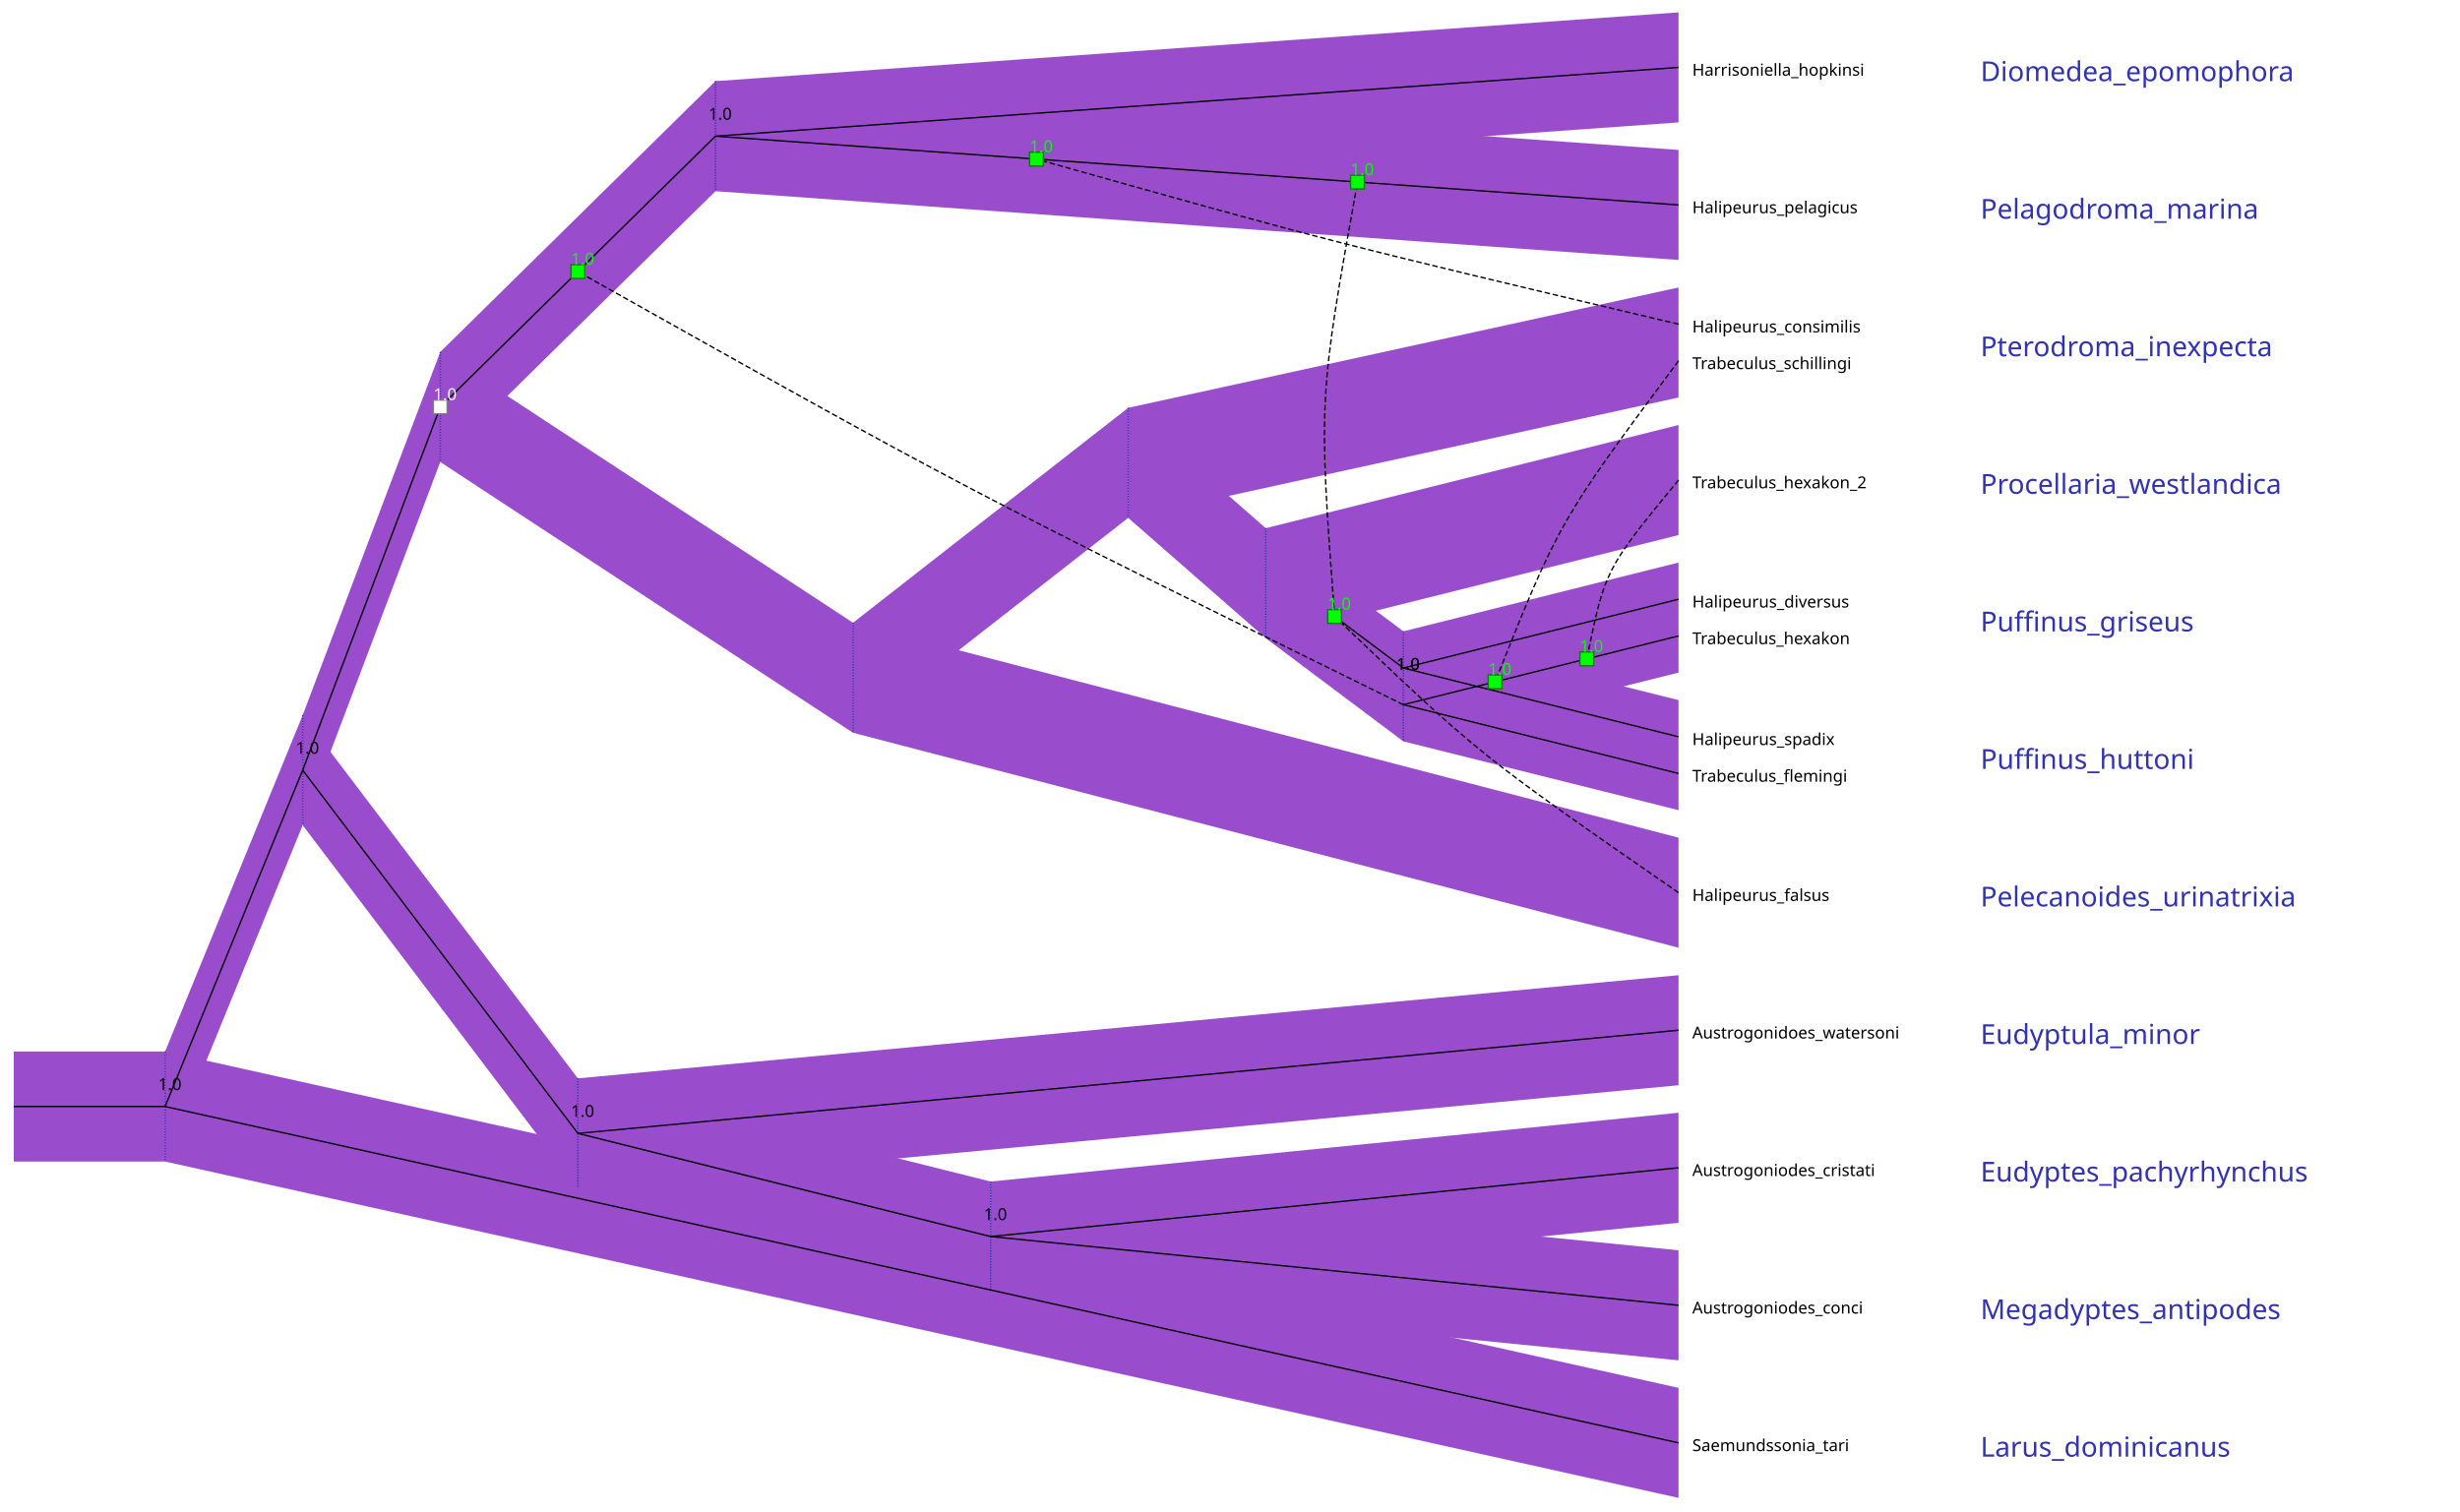
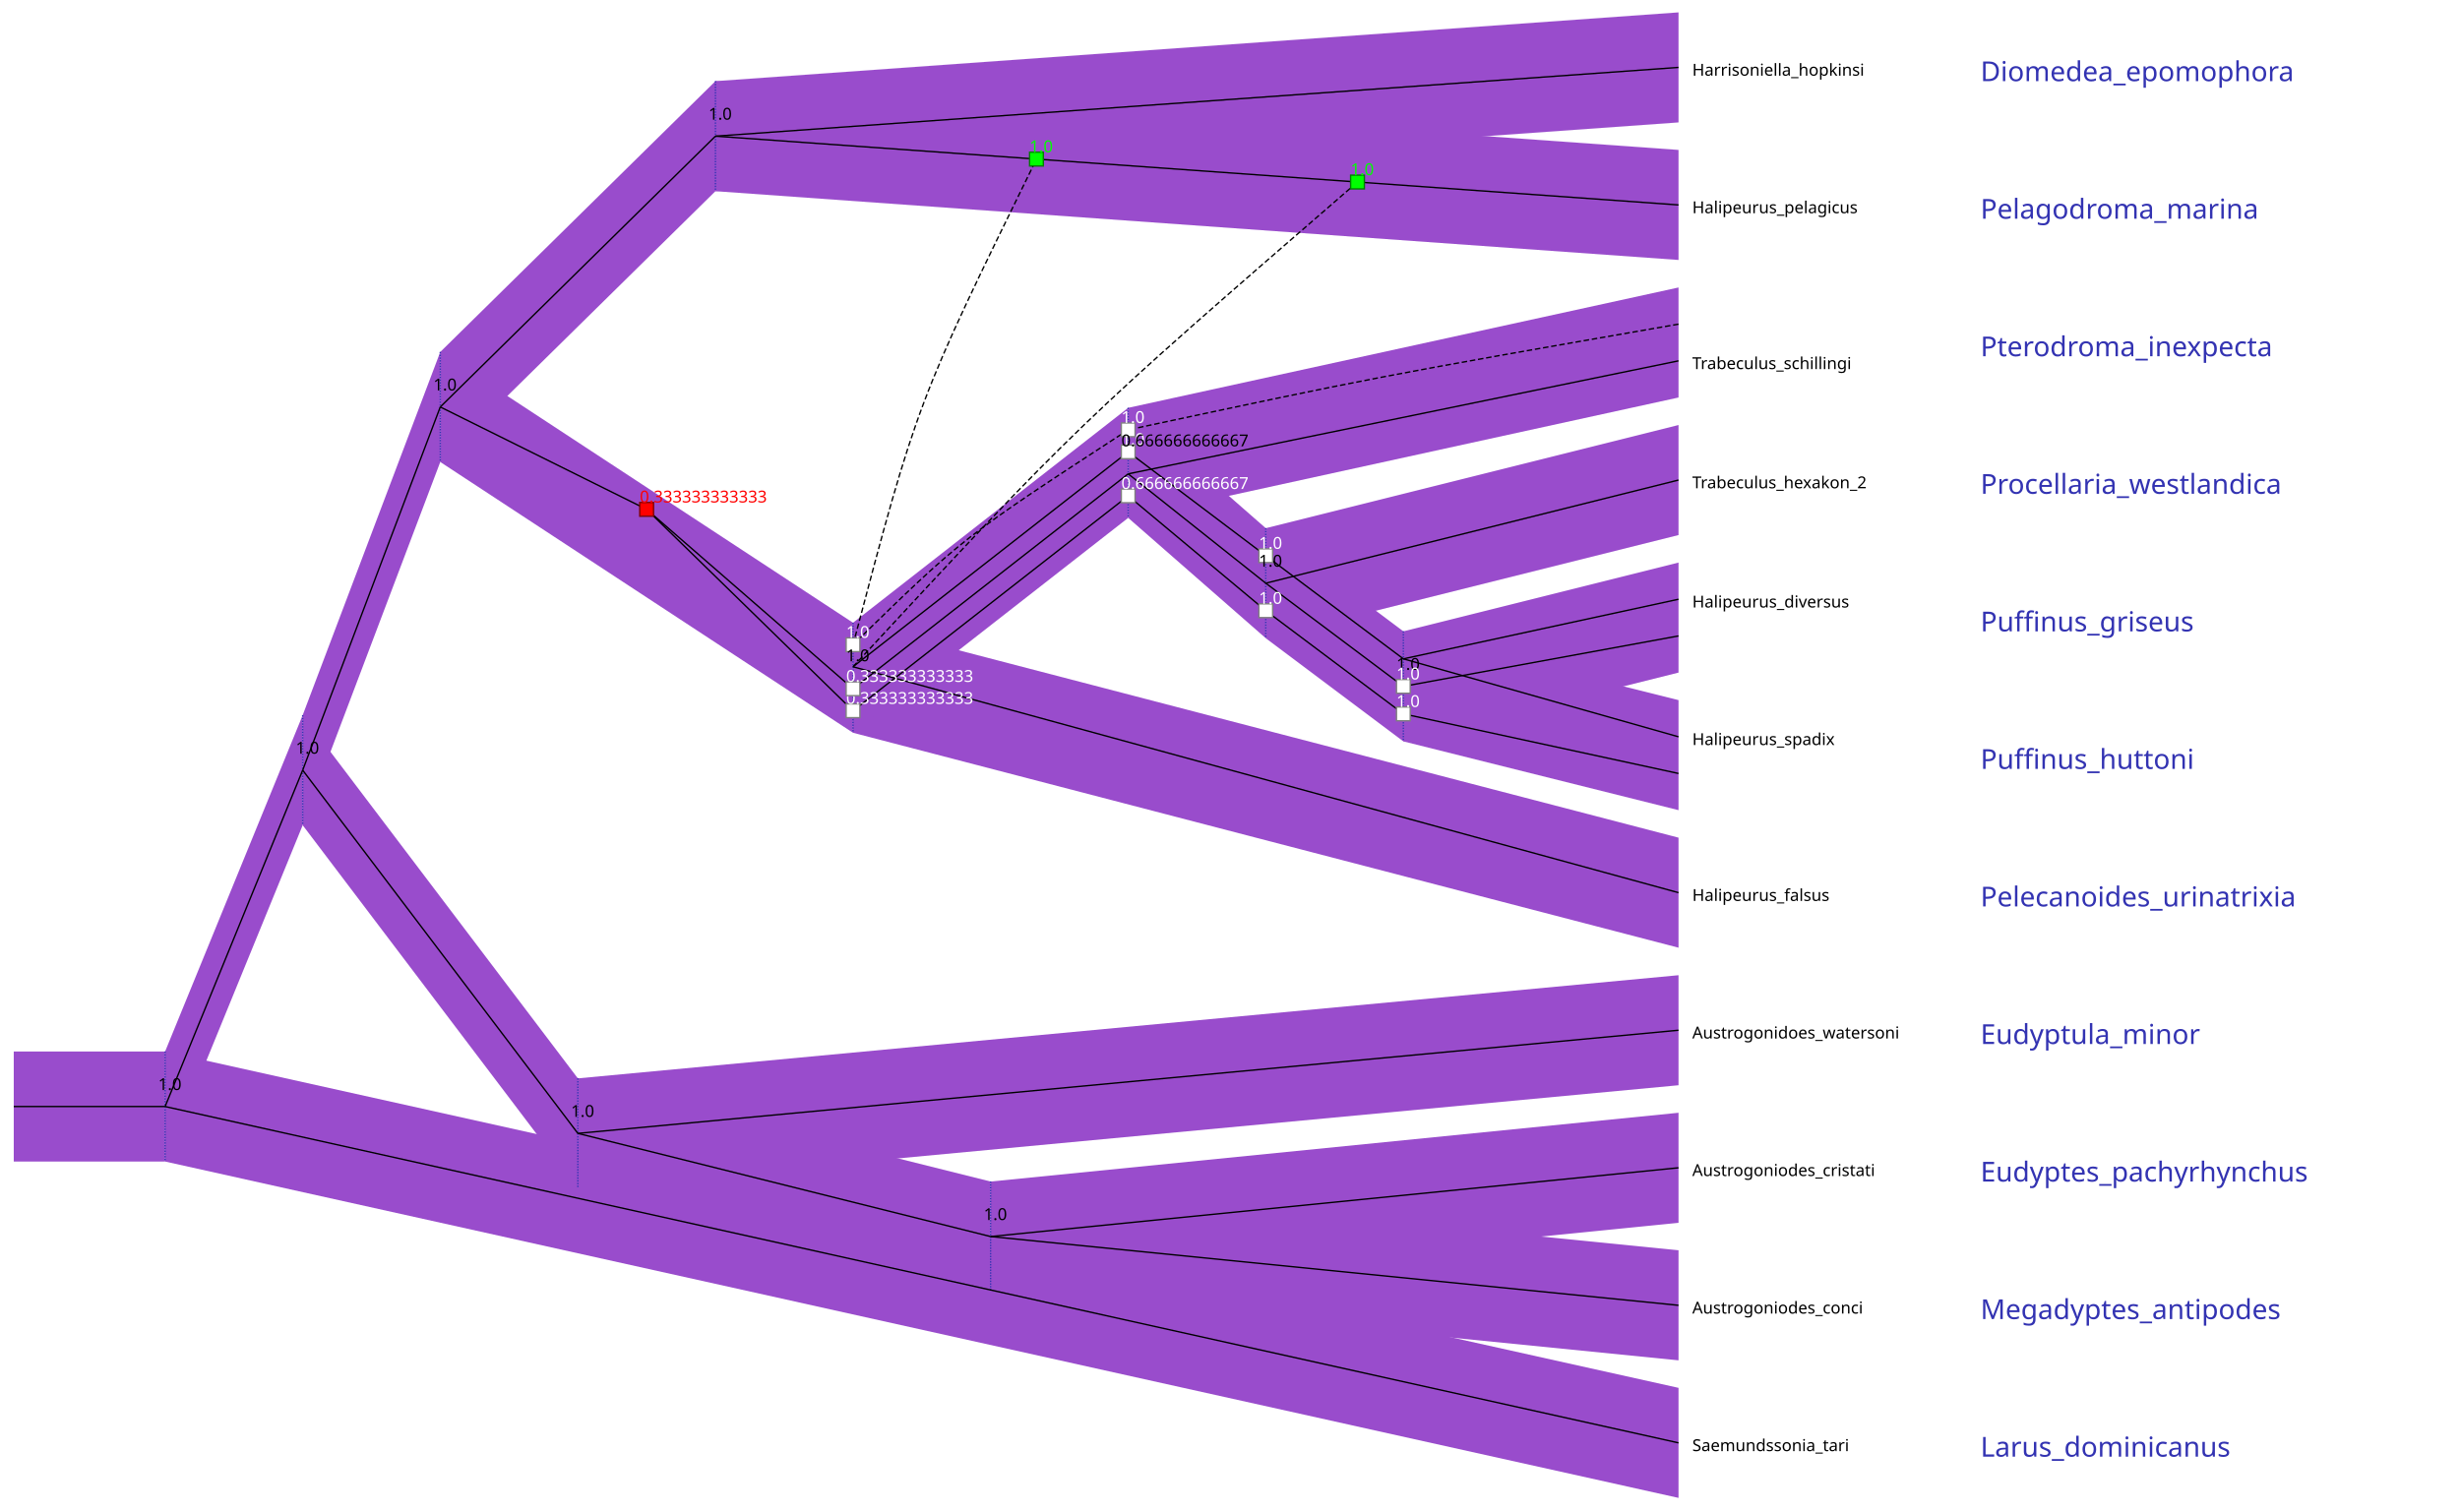
<svg xmlns="http://www.w3.org/2000/svg" width="1788" height="1099" version="1.1">
  <g>
    <g style="font-family: &quot;Sans&quot;;">
      <g transform="translate(10, 0) ">
        <polygon stroke="rgb(0,0,0)" stroke-opacity="0" fill="rgb(153,76,204)" points="710,859 1210,909 1210,989 710,939 " stroke-width="1" />
        <polygon stroke="rgb(0,0,0)" stroke-opacity="0" fill="rgb(153,76,204)" points="910,384 1010,459 1010,539 910,464 " stroke-width="1" />
        <polygon stroke="rgb(0,0,0)" stroke-opacity="0" fill="rgb(153,76,204)" points="310,255.875 610,452.75 610,532.75 310,335.875 " stroke-width="1" />
        <polygon stroke="rgb(0,0,0)" stroke-opacity="0" fill="rgb(153,76,204)" points="510,59 1210,109 1210,189 510,139 " stroke-width="1" />
        <polygon stroke="rgb(0,0,0)" stroke-opacity="0" fill="rgb(153,76,204)" points="1010,459 1210,509 1210,589 1010,539 " stroke-width="1" />
        <polygon stroke="rgb(0,0,0)" stroke-opacity="0" fill="rgb(153,76,204)" points="910,384 1210,309 1210,389 910,464 " stroke-width="1" />
        <polygon stroke="rgb(0,0,0)" stroke-opacity="0" fill="rgb(153,76,204)" points="610,452.75 1210,609 1210,689 610,532.75 " stroke-width="1" />
        <polygon stroke="rgb(0,0,0)" stroke-opacity="0" fill="rgb(153,76,204)" points="610,452.75 810,296.5 810,376.5 610,532.75 " stroke-width="1" />
        <polygon stroke="rgb(0,0,0)" stroke-opacity="0" fill="rgb(153,76,204)" points="0,764.469 110,764.469 110,844.469 0,844.469 " stroke-width="1" />
        <polygon stroke="rgb(0,0,0)" stroke-opacity="0" fill="rgb(153,76,204)" points="110,764.469 210,519.938 210,599.938 110,844.469 " stroke-width="1" />
        <polygon stroke="rgb(0,0,0)" stroke-opacity="0" fill="rgb(153,76,204)" points="210,519.938 310,255.875 310,335.875 210,599.938 " stroke-width="1" />
        <polygon stroke="rgb(0,0,0)" stroke-opacity="0" fill="rgb(153,76,204)" points="210,519.938 410,784 410,864 210,599.938 " stroke-width="1" />
        <polygon stroke="rgb(0,0,0)" stroke-opacity="0" fill="rgb(153,76,204)" points="810,296.5 1210,209 1210,289 810,376.5 " stroke-width="1" />
        <polygon stroke="rgb(0,0,0)" stroke-opacity="0" fill="rgb(153,76,204)" points="1010,459 1210,409 1210,489 1010,539 " stroke-width="1" />
        <polygon stroke="rgb(0,0,0)" stroke-opacity="0" fill="rgb(153,76,204)" points="410,784 710,859 710,939 410,864 " stroke-width="1" />
        <polygon stroke="rgb(0,0,0)" stroke-opacity="0" fill="rgb(153,76,204)" points="110,764.469 1210,1009 1210,1089 110,844.469 " stroke-width="1" />
        <polygon stroke="rgb(0,0,0)" stroke-opacity="0" fill="rgb(153,76,204)" points="710,859 1210,809 1210,889 710,939 " stroke-width="1" />
        <polygon stroke="rgb(0,0,0)" stroke-opacity="0" fill="rgb(153,76,204)" points="410,784 1210,709 1210,789 410,864 " stroke-width="1" />
        <polygon stroke="rgb(0,0,0)" stroke-opacity="0" fill="rgb(153,76,204)" points="810,296.5 910,384 910,464 810,376.5 " stroke-width="1" />
        <polygon stroke="rgb(0,0,0)" stroke-opacity="0" fill="rgb(153,76,204)" points="310,255.875 510,59 510,139 310,335.875 " stroke-width="1" />
        <polygon stroke="rgb(0,0,0)" stroke-opacity="0" fill="rgb(153,76,204)" points="510,59 1210,9 1210,89 510,139 " stroke-width="1" />
        <line x1="1010" y1="459" x2="1010" y2="539" stroke="rgb(51,51,178)" style="stroke-dasharray: 1, 1" />
        <line x1="610" y1="452.75" x2="610" y2="532.75" stroke="rgb(51,51,178)" style="stroke-dasharray: 1, 1" />
        <line x1="810" y1="296.5" x2="810" y2="376.5" stroke="rgb(51,51,178)" style="stroke-dasharray: 1, 1" />
        <line x1="110" y1="764.469" x2="110" y2="844.469" stroke="rgb(51,51,178)" style="stroke-dasharray: 1, 1" />
        <line x1="210" y1="519.938" x2="210" y2="599.938" stroke="rgb(51,51,178)" style="stroke-dasharray: 1, 1" />
        <line x1="310" y1="255.875" x2="310" y2="335.875" stroke="rgb(51,51,178)" style="stroke-dasharray: 1, 1" />
        <line x1="410" y1="784" x2="410" y2="864" stroke="rgb(51,51,178)" style="stroke-dasharray: 1, 1" />
        <line x1="710" y1="859" x2="710" y2="939" stroke="rgb(51,51,178)" style="stroke-dasharray: 1, 1" />
        <line x1="910" y1="384" x2="910" y2="464" stroke="rgb(51,51,178)" style="stroke-dasharray: 1, 1" />
        <line x1="510" y1="59" x2="510" y2="139" stroke="rgb(51,51,178)" style="stroke-dasharray: 1, 1" />
        <g transform="translate(1429.455,959) rotate(0)">
          <text x="0" y="0" font-size="20" stroke="rgb(0,0,0)" stroke-opacity="0" fill="rgb(51,51,178)" stroke-width="1" text-anchor="start" style="dominant-baseline: auto">Megadyptes_antipodes</text>
        </g>
        <g transform="translate(1429.455,159) rotate(0)">
          <text x="0" y="0" font-size="20" stroke="rgb(0,0,0)" stroke-opacity="0" fill="rgb(51,51,178)" stroke-width="1" text-anchor="start" style="dominant-baseline: auto">Pelagodroma_marina</text>
        </g>
        <g transform="translate(1429.455,559) rotate(0)">
          <text x="0" y="0" font-size="20" stroke="rgb(0,0,0)" stroke-opacity="0" fill="rgb(51,51,178)" stroke-width="1" text-anchor="start" style="dominant-baseline: auto">Puffinus_huttoni</text>
        </g>
        <g transform="translate(1429.455,359) rotate(0)">
          <text x="0" y="0" font-size="20" stroke="rgb(0,0,0)" stroke-opacity="0" fill="rgb(51,51,178)" stroke-width="1" text-anchor="start" style="dominant-baseline: auto">Procellaria_westlandica</text>
        </g>
        <g transform="translate(1429.455,659) rotate(0)">
          <text x="0" y="0" font-size="20" stroke="rgb(0,0,0)" stroke-opacity="0" fill="rgb(51,51,178)" stroke-width="1" text-anchor="start" style="dominant-baseline: auto">Pelecanoides_urinatrixia</text>
        </g>
        <g transform="translate(1429.455,259) rotate(0)">
          <text x="0" y="0" font-size="20" stroke="rgb(0,0,0)" stroke-opacity="0" fill="rgb(51,51,178)" stroke-width="1" text-anchor="start" style="dominant-baseline: auto">Pterodroma_inexpecta</text>
        </g>
        <g transform="translate(1429.455,459) rotate(0)">
          <text x="0" y="0" font-size="20" stroke="rgb(0,0,0)" stroke-opacity="0" fill="rgb(51,51,178)" stroke-width="1" text-anchor="start" style="dominant-baseline: auto">Puffinus_griseus</text>
        </g>
        <g transform="translate(1429.455,1059) rotate(0)">
          <text x="0" y="0" font-size="20" stroke="rgb(0,0,0)" stroke-opacity="0" fill="rgb(51,51,178)" stroke-width="1" text-anchor="start" style="dominant-baseline: auto">Larus_dominicanus</text>
        </g>
        <g transform="translate(1429.455,859) rotate(0)">
          <text x="0" y="0" font-size="20" stroke="rgb(0,0,0)" stroke-opacity="0" fill="rgb(51,51,178)" stroke-width="1" text-anchor="start" style="dominant-baseline: auto">Eudyptes_pachyrhynchus</text>
        </g>
        <g transform="translate(1429.455,759) rotate(0)">
          <text x="0" y="0" font-size="20" stroke="rgb(0,0,0)" stroke-opacity="0" fill="rgb(51,51,178)" stroke-width="1" text-anchor="start" style="dominant-baseline: auto">Eudyptula_minor</text>
        </g>
        <g transform="translate(1429.455,59) rotate(0)">
          <text x="0" y="0" font-size="20" stroke="rgb(0,0,0)" stroke-opacity="0" fill="rgb(51,51,178)" stroke-width="1" text-anchor="start" style="dominant-baseline: auto">Diomedea_epomophora</text>
        </g>
        <line x1="1210" y1="149" x2="976.667" y2="132.333" stroke="rgb(0,0,0)" />
-         <path d="M1210 235.667 C956.667 175.667 956.667 175.667 743.333 115.667" style="stroke-dasharray: 4, 2" stroke="rgb(0,0,0)" fill="rgb(0,0,0)" fill-opacity="0" />
+         <path d="M610 468.75 C656.667 292.208 656.667 292.208 743.333 115.667" style="stroke-dasharray: 4, 2" stroke="rgb(0,0,0)" fill="rgb(0,0,0)" fill-opacity="0" />
+         <path d="M810 312.5 C690 390.625 690 390.625 610 468.75" style="stroke-dasharray: 4, 2" stroke="rgb(0,0,0)" fill="rgb(0,0,0)" fill-opacity="0" />
+         <path d="M1210 235.667 C990 274.083 990 274.083 810 312.5" style="stroke-dasharray: 4, 2" stroke="rgb(0,0,0)" fill="rgb(0,0,0)" fill-opacity="0" />
        <line x1="1210" y1="1049" x2="110" y2="804.469" stroke="rgb(0,0,0)" />
        <line x1="410" y1="824" x2="210" y2="559.938" stroke="rgb(0,0,0)" />
        <line x1="310" y1="295.875" x2="210" y2="559.938" stroke="rgb(0,0,0)" />
-         <line x1="410" y1="197.438" x2="310" y2="295.875" stroke="rgb(0,0,0)" />
        <line x1="710" y1="899" x2="410" y2="824" stroke="rgb(0,0,0)" />
-         <line x1="1010" y1="485.667" x2="960" y2="448.167" stroke="rgb(0,0,0)" />
-         <path d="M960 448.167 C948.333 290.25 948.333 290.25 976.667 132.333" style="stroke-dasharray: 4, 2" stroke="rgb(0,0,0)" fill="rgb(0,0,0)" fill-opacity="0" />
+         <line x1="810" y1="328.5" x2="610" y2="484.75" stroke="rgb(0,0,0)" />
+         <line x1="910" y1="404" x2="810" y2="328.5" stroke="rgb(0,0,0)" />
+         <line x1="1010" y1="479" x2="910" y2="404" stroke="rgb(0,0,0)" />
+         <path d="M610 484.75 C773.333 308.542 773.333 308.542 976.667 132.333" style="stroke-dasharray: 4, 2" stroke="rgb(0,0,0)" fill="rgb(0,0,0)" fill-opacity="0" />
        <line x1="976.667" y1="132.333" x2="743.333" y2="115.667" stroke="rgb(0,0,0)" />
-         <line x1="1210" y1="435.667" x2="1010" y2="485.667" stroke="rgb(0,0,0)" />
-         <line x1="1210" y1="562.333" x2="1010" y2="512.333" stroke="rgb(0,0,0)" />
-         <path d="M1210 349 C1156.667 414 1156.667 414 1143.333 479" style="stroke-dasharray: 4, 2" stroke="rgb(0,0,0)" fill="rgb(0,0,0)" fill-opacity="0" />
-         <line x1="1210" y1="462.333" x2="1143.333" y2="479" stroke="rgb(0,0,0)" />
-         <path d="M1210 649 C1065 548.583 1065 548.583 960 448.167" style="stroke-dasharray: 4, 2" stroke="rgb(0,0,0)" fill="rgb(0,0,0)" fill-opacity="0" />
-         <path d="M1210 262.333 C1123.333 379 1123.333 379 1076.667 495.667" style="stroke-dasharray: 4, 2" stroke="rgb(0,0,0)" fill="rgb(0,0,0)" fill-opacity="0" />
+         <line x1="1210" y1="435.667" x2="1010" y2="479" stroke="rgb(0,0,0)" />
+         <line x1="610" y1="516.75" x2="460" y2="370.312" stroke="rgb(0,0,0)" />
+         <line x1="810" y1="360.5" x2="610" y2="516.75" stroke="rgb(0,0,0)" />
+         <line x1="910" y1="444" x2="810" y2="360.5" stroke="rgb(0,0,0)" />
+         <line x1="1010" y1="519" x2="910" y2="444" stroke="rgb(0,0,0)" />
+         <line x1="1210" y1="562.333" x2="1010" y2="519" stroke="rgb(0,0,0)" />
+         <line x1="1210" y1="349" x2="910" y2="424" stroke="rgb(0,0,0)" />
+         <line x1="1010" y1="499" x2="910" y2="424" stroke="rgb(0,0,0)" />
+         <line x1="1210" y1="462.333" x2="1010" y2="499" stroke="rgb(0,0,0)" />
+         <line x1="1210" y1="649" x2="610" y2="484.75" stroke="rgb(0,0,0)" />
+         <line x1="1210" y1="262.333" x2="810" y2="344.5" stroke="rgb(0,0,0)" />
        <line x1="743.333" y1="115.667" x2="510" y2="99" stroke="rgb(0,0,0)" />
-         <line x1="1076.667" y1="495.667" x2="1010" y2="512.333" stroke="rgb(0,0,0)" />
-         <line x1="510" y1="99" x2="410" y2="197.438" stroke="rgb(0,0,0)" />
-         <path d="M1010 512.333 C690 354.885 690 354.885 410 197.438" style="stroke-dasharray: 4, 2" stroke="rgb(0,0,0)" fill="rgb(0,0,0)" fill-opacity="0" />
-         <line x1="1143.333" y1="479" x2="1076.667" y2="495.667" stroke="rgb(0,0,0)" />
+         <line x1="610" y1="500.75" x2="460" y2="370.312" stroke="rgb(0,0,0)" />
+         <line x1="810" y1="344.5" x2="610" y2="500.75" stroke="rgb(0,0,0)" />
+         <line x1="510" y1="99" x2="310" y2="295.875" stroke="rgb(0,0,0)" />
+         <line x1="460" y1="370.312" x2="310" y2="295.875" stroke="rgb(0,0,0)" />
+         <line x1="910" y1="424" x2="810" y2="344.5" stroke="rgb(0,0,0)" />
        <line x1="110" y1="804.469" x2="0" y2="804.469" stroke="rgb(0,0,0)" />
        <line x1="1210" y1="949" x2="710" y2="899" stroke="rgb(0,0,0)" />
        <line x1="210" y1="559.938" x2="110" y2="804.469" stroke="rgb(0,0,0)" />
        <line x1="1210" y1="849" x2="710" y2="899" stroke="rgb(0,0,0)" />
        <line x1="1210" y1="749" x2="410" y2="824" stroke="rgb(0,0,0)" />
        <line x1="1210" y1="49" x2="510" y2="99" stroke="rgb(0,0,0)" />
-         <line x1="1210" y1="535.667" x2="1010" y2="485.667" stroke="rgb(0,0,0)" />
+         <line x1="1210" y1="535.667" x2="1010" y2="479" stroke="rgb(0,0,0)" />
+         <rect x="605" y="463.75" width="10" height="10" stroke="rgb(127,127,127)" fill="rgb(255,255,255)" stroke-width="1" />
+         <g transform="translate(605,463.75) rotate(0)">
+           <text x="0" y="0" font-size="12" stroke="rgb(0,0,0)" stroke-opacity="0" fill="rgb(255,255,255)" stroke-width="1" text-anchor="start" style="dominant-baseline: auto">1.0</text>
+         </g>
+         <rect x="805" y="307.5" width="10" height="10" stroke="rgb(127,127,127)" fill="rgb(255,255,255)" stroke-width="1" />
+         <g transform="translate(805,307.5) rotate(0)">
+           <text x="0" y="0" font-size="12" stroke="rgb(0,0,0)" stroke-opacity="0" fill="rgb(255,255,255)" stroke-width="1" text-anchor="start" style="dominant-baseline: auto">1.0</text>
+         </g>
        <g transform="translate(405,812) rotate(0)">
          <text x="0" y="0" font-size="12" stroke="rgb(0,0,0)" stroke-opacity="0" fill="rgb(0,0,0)" stroke-width="1" text-anchor="start" style="dominant-baseline: auto">1.0</text>
        </g>
-         <rect x="305" y="290.875" width="10" height="10" stroke="rgb(127,127,127)" fill="rgb(255,255,255)" stroke-width="1" />
-         <g transform="translate(305,290.875) rotate(0)">
-           <text x="0" y="0" font-size="12" stroke="rgb(0,0,0)" stroke-opacity="0" fill="rgb(255,255,255)" stroke-width="1" text-anchor="start" style="dominant-baseline: auto">1.0</text>
-         </g>
-         <rect x="405" y="192.438" width="10" height="10" stroke="rgb(0,127,0)" fill="rgb(0,255,0)" stroke-width="1" />
-         <g transform="translate(405,192.4375) rotate(0)">
-           <text x="0" y="0" font-size="12" stroke="rgb(0,0,0)" stroke-opacity="0" fill="rgb(0,255,0)" stroke-width="1" text-anchor="start" style="dominant-baseline: auto">1.0</text>
+         <g transform="translate(305,283.875) rotate(0)">
+           <text x="0" y="0" font-size="12" stroke="rgb(0,0,0)" stroke-opacity="0" fill="rgb(0,0,0)" stroke-width="1" text-anchor="start" style="dominant-baseline: auto">1.0</text>
        </g>
        <g transform="translate(705,887) rotate(0)">
          <text x="0" y="0" font-size="12" stroke="rgb(0,0,0)" stroke-opacity="0" fill="rgb(0,0,0)" stroke-width="1" text-anchor="start" style="dominant-baseline: auto">1.0</text>
        </g>
+         <rect x="805" y="323.5" width="10" height="10" stroke="rgb(127,127,127)" fill="rgb(255,255,255)" stroke-width="1" />
+         <g transform="translate(805,323.5) rotate(0)">
+           <text x="0" y="0" font-size="12" stroke="rgb(0,0,0)" stroke-opacity="0" fill="rgb(255,255,255)" stroke-width="1" text-anchor="start" style="dominant-baseline: auto">1.0</text>
+         </g>
+         <rect x="905" y="399" width="10" height="10" stroke="rgb(127,127,127)" fill="rgb(255,255,255)" stroke-width="1" />
+         <g transform="translate(905,399) rotate(0)">
+           <text x="0" y="0" font-size="12" stroke="rgb(0,0,0)" stroke-opacity="0" fill="rgb(255,255,255)" stroke-width="1" text-anchor="start" style="dominant-baseline: auto">1.0</text>
+         </g>
        <g transform="translate(1005,487) rotate(0)">
          <text x="0" y="0" font-size="12" stroke="rgb(0,0,0)" stroke-opacity="0" fill="rgb(0,0,0)" stroke-width="1" text-anchor="start" style="dominant-baseline: auto">1.0</text>
        </g>
-         <rect x="955" y="443.167" width="10" height="10" stroke="rgb(0,127,0)" fill="rgb(0,255,0)" stroke-width="1" />
-         <g transform="translate(955,443.1667) rotate(0)">
-           <text x="0" y="0" font-size="12" stroke="rgb(0,0,0)" stroke-opacity="0" fill="rgb(0,255,0)" stroke-width="1" text-anchor="start" style="dominant-baseline: auto">1.0</text>
+         <g transform="translate(605,480.75) rotate(0)">
+           <text x="0" y="0" font-size="12" stroke="rgb(0,0,0)" stroke-opacity="0" fill="rgb(0,0,0)" stroke-width="1" text-anchor="start" style="dominant-baseline: auto">1.0</text>
        </g>
        <rect x="971.667" y="127.333" width="10" height="10" stroke="rgb(0,127,0)" fill="rgb(0,255,0)" stroke-width="1" />
        <g transform="translate(971.6667,127.3333) rotate(0)">
          <text x="0" y="0" font-size="12" stroke="rgb(0,0,0)" stroke-opacity="0" fill="rgb(0,255,0)" stroke-width="1" text-anchor="start" style="dominant-baseline: auto">1.0</text>
        </g>
+         <rect x="605" y="511.75" width="10" height="10" stroke="rgb(127,127,127)" fill="rgb(255,255,255)" stroke-width="1" />
+         <g transform="translate(605,511.75) rotate(0)">
+           <text x="0" y="0" font-size="12" stroke="rgb(0,0,0)" stroke-opacity="0" fill="rgb(255,255,255)" stroke-width="1" text-anchor="start" style="dominant-baseline: auto">0.333333333333</text>
+         </g>
+         <rect x="805" y="355.5" width="10" height="10" stroke="rgb(127,127,127)" fill="rgb(255,255,255)" stroke-width="1" />
+         <g transform="translate(805,355.5) rotate(0)">
+           <text x="0" y="0" font-size="12" stroke="rgb(0,0,0)" stroke-opacity="0" fill="rgb(255,255,255)" stroke-width="1" text-anchor="start" style="dominant-baseline: auto">0.666666666667</text>
+         </g>
+         <rect x="905" y="439" width="10" height="10" stroke="rgb(127,127,127)" fill="rgb(255,255,255)" stroke-width="1" />
+         <g transform="translate(905,439) rotate(0)">
+           <text x="0" y="0" font-size="12" stroke="rgb(0,0,0)" stroke-opacity="0" fill="rgb(255,255,255)" stroke-width="1" text-anchor="start" style="dominant-baseline: auto">1.0</text>
+         </g>
+         <rect x="1005" y="514" width="10" height="10" stroke="rgb(127,127,127)" fill="rgb(255,255,255)" stroke-width="1" />
+         <g transform="translate(1005,514) rotate(0)">
+           <text x="0" y="0" font-size="12" stroke="rgb(0,0,0)" stroke-opacity="0" fill="rgb(255,255,255)" stroke-width="1" text-anchor="start" style="dominant-baseline: auto">1.0</text>
+         </g>
+         <rect x="1005" y="494" width="10" height="10" stroke="rgb(127,127,127)" fill="rgb(255,255,255)" stroke-width="1" />
+         <g transform="translate(1005,494) rotate(0)">
+           <text x="0" y="0" font-size="12" stroke="rgb(0,0,0)" stroke-opacity="0" fill="rgb(255,255,255)" stroke-width="1" text-anchor="start" style="dominant-baseline: auto">1.0</text>
+         </g>
        <rect x="738.333" y="110.667" width="10" height="10" stroke="rgb(0,127,0)" fill="rgb(0,255,0)" stroke-width="1" />
        <g transform="translate(738.3333,110.6667) rotate(0)">
          <text x="0" y="0" font-size="12" stroke="rgb(0,0,0)" stroke-opacity="0" fill="rgb(0,255,0)" stroke-width="1" text-anchor="start" style="dominant-baseline: auto">1.0</text>
        </g>
-         <rect x="1071.667" y="490.667" width="10" height="10" stroke="rgb(0,127,0)" fill="rgb(0,255,0)" stroke-width="1" />
-         <g transform="translate(1071.667,490.6667) rotate(0)">
-           <text x="0" y="0" font-size="12" stroke="rgb(0,0,0)" stroke-opacity="0" fill="rgb(0,255,0)" stroke-width="1" text-anchor="start" style="dominant-baseline: auto">1.0</text>
+         <rect x="605" y="495.75" width="10" height="10" stroke="rgb(127,127,127)" fill="rgb(255,255,255)" stroke-width="1" />
+         <g transform="translate(605,495.75) rotate(0)">
+           <text x="0" y="0" font-size="12" stroke="rgb(0,0,0)" stroke-opacity="0" fill="rgb(255,255,255)" stroke-width="1" text-anchor="start" style="dominant-baseline: auto">0.333333333333</text>
+         </g>
+         <g transform="translate(805,324.5) rotate(0)">
+           <text x="0" y="0" font-size="12" stroke="rgb(0,0,0)" stroke-opacity="0" fill="rgb(0,0,0)" stroke-width="1" text-anchor="start" style="dominant-baseline: auto">0.666666666667</text>
        </g>
        <g transform="translate(505,87) rotate(0)">
          <text x="0" y="0" font-size="12" stroke="rgb(0,0,0)" stroke-opacity="0" fill="rgb(0,0,0)" stroke-width="1" text-anchor="start" style="dominant-baseline: auto">1.0</text>
        </g>
-         <g transform="translate(1005,487) rotate(0)">
-           <text x="0" y="0" font-size="12" stroke="rgb(0,0,0)" stroke-opacity="0" fill="rgb(0,0,0)" stroke-width="1" text-anchor="start" style="dominant-baseline: auto">1.0</text>
-         </g>
-         <rect x="1138.333" y="474" width="10" height="10" stroke="rgb(0,127,0)" fill="rgb(0,255,0)" stroke-width="1" />
-         <g transform="translate(1138.333,474) rotate(0)">
-           <text x="0" y="0" font-size="12" stroke="rgb(0,0,0)" stroke-opacity="0" fill="rgb(0,255,0)" stroke-width="1" text-anchor="start" style="dominant-baseline: auto">1.0</text>
+         <rect x="455" y="365.312" width="10" height="10" stroke="rgb(127,0,0)" fill="rgb(255,0,0)" stroke-width="1" />
+         <g transform="translate(455,365.3125) rotate(0)">
+           <text x="0" y="0" font-size="12" stroke="rgb(0,0,0)" stroke-opacity="0" fill="rgb(255,0,0)" stroke-width="1" text-anchor="start" style="dominant-baseline: auto">0.333333333333</text>
+         </g>
+         <g transform="translate(905,412) rotate(0)">
+           <text x="0" y="0" font-size="12" stroke="rgb(0,0,0)" stroke-opacity="0" fill="rgb(0,0,0)" stroke-width="1" text-anchor="start" style="dominant-baseline: auto">1.0</text>
        </g>
        <g transform="translate(105,792.4688) rotate(0)">
          <text x="0" y="0" font-size="12" stroke="rgb(0,0,0)" stroke-opacity="0" fill="rgb(0,0,0)" stroke-width="1" text-anchor="start" style="dominant-baseline: auto">1.0</text>
        </g>
        <g transform="translate(205,547.9375) rotate(0)">
          <text x="0" y="0" font-size="12" stroke="rgb(0,0,0)" stroke-opacity="0" fill="rgb(0,0,0)" stroke-width="1" text-anchor="start" style="dominant-baseline: auto">1.0</text>
        </g>
        <g transform="translate(1220,155) rotate(0)">
          <text x="0" y="0" font-size="12" stroke="rgb(0,0,0)" stroke-opacity="0" fill="rgb(0,0,0)" stroke-width="1" text-anchor="start" style="dominant-baseline: auto">Halipeurus_pelagicus</text>
        </g>
-         <g transform="translate(1220,241.6667) rotate(0)">
-           <text x="0" y="0" font-size="12" stroke="rgb(0,0,0)" stroke-opacity="0" fill="rgb(0,0,0)" stroke-width="1" text-anchor="start" style="dominant-baseline: auto">Halipeurus_consimilis</text>
-         </g>
        <g transform="translate(1220,1055) rotate(0)">
          <text x="0" y="0" font-size="12" stroke="rgb(0,0,0)" stroke-opacity="0" fill="rgb(0,0,0)" stroke-width="1" text-anchor="start" style="dominant-baseline: auto">Saemundssonia_tari</text>
        </g>
        <g transform="translate(1220,441.6667) rotate(0)">
          <text x="0" y="0" font-size="12" stroke="rgb(0,0,0)" stroke-opacity="0" fill="rgb(0,0,0)" stroke-width="1" text-anchor="start" style="dominant-baseline: auto">Halipeurus_diversus</text>
        </g>
-         <g transform="translate(1220,568.3333) rotate(0)">
-           <text x="0" y="0" font-size="12" stroke="rgb(0,0,0)" stroke-opacity="0" fill="rgb(0,0,0)" stroke-width="1" text-anchor="start" style="dominant-baseline: auto">Trabeculus_flemingi</text>
-         </g>
        <g transform="translate(1220,355) rotate(0)">
          <text x="0" y="0" font-size="12" stroke="rgb(0,0,0)" stroke-opacity="0" fill="rgb(0,0,0)" stroke-width="1" text-anchor="start" style="dominant-baseline: auto">Trabeculus_hexakon_2</text>
-         </g>
-         <g transform="translate(1220,468.3333) rotate(0)">
-           <text x="0" y="0" font-size="12" stroke="rgb(0,0,0)" stroke-opacity="0" fill="rgb(0,0,0)" stroke-width="1" text-anchor="start" style="dominant-baseline: auto">Trabeculus_hexakon</text>
        </g>
        <g transform="translate(1220,655) rotate(0)">
          <text x="0" y="0" font-size="12" stroke="rgb(0,0,0)" stroke-opacity="0" fill="rgb(0,0,0)" stroke-width="1" text-anchor="start" style="dominant-baseline: auto">Halipeurus_falsus</text>
        </g>
        <g transform="translate(1220,268.3333) rotate(0)">
          <text x="0" y="0" font-size="12" stroke="rgb(0,0,0)" stroke-opacity="0" fill="rgb(0,0,0)" stroke-width="1" text-anchor="start" style="dominant-baseline: auto">Trabeculus_schillingi</text>
        </g>
        <g transform="translate(1220,955) rotate(0)">
          <text x="0" y="0" font-size="12" stroke="rgb(0,0,0)" stroke-opacity="0" fill="rgb(0,0,0)" stroke-width="1" text-anchor="start" style="dominant-baseline: auto">Austrogoniodes_conci</text>
        </g>
        <g transform="translate(1220,855) rotate(0)">
          <text x="0" y="0" font-size="12" stroke="rgb(0,0,0)" stroke-opacity="0" fill="rgb(0,0,0)" stroke-width="1" text-anchor="start" style="dominant-baseline: auto">Austrogoniodes_cristati</text>
        </g>
        <g transform="translate(1220,755) rotate(0)">
          <text x="0" y="0" font-size="12" stroke="rgb(0,0,0)" stroke-opacity="0" fill="rgb(0,0,0)" stroke-width="1" text-anchor="start" style="dominant-baseline: auto">Austrogonidoes_watersoni</text>
        </g>
        <g transform="translate(1220,55) rotate(0)">
          <text x="0" y="0" font-size="12" stroke="rgb(0,0,0)" stroke-opacity="0" fill="rgb(0,0,0)" stroke-width="1" text-anchor="start" style="dominant-baseline: auto">Harrisoniella_hopkinsi</text>
        </g>
        <g transform="translate(1220,541.6667) rotate(0)">
          <text x="0" y="0" font-size="12" stroke="rgb(0,0,0)" stroke-opacity="0" fill="rgb(0,0,0)" stroke-width="1" text-anchor="start" style="dominant-baseline: auto">Halipeurus_spadix</text>
        </g>
      </g>
    </g>
  </g>
</svg>
